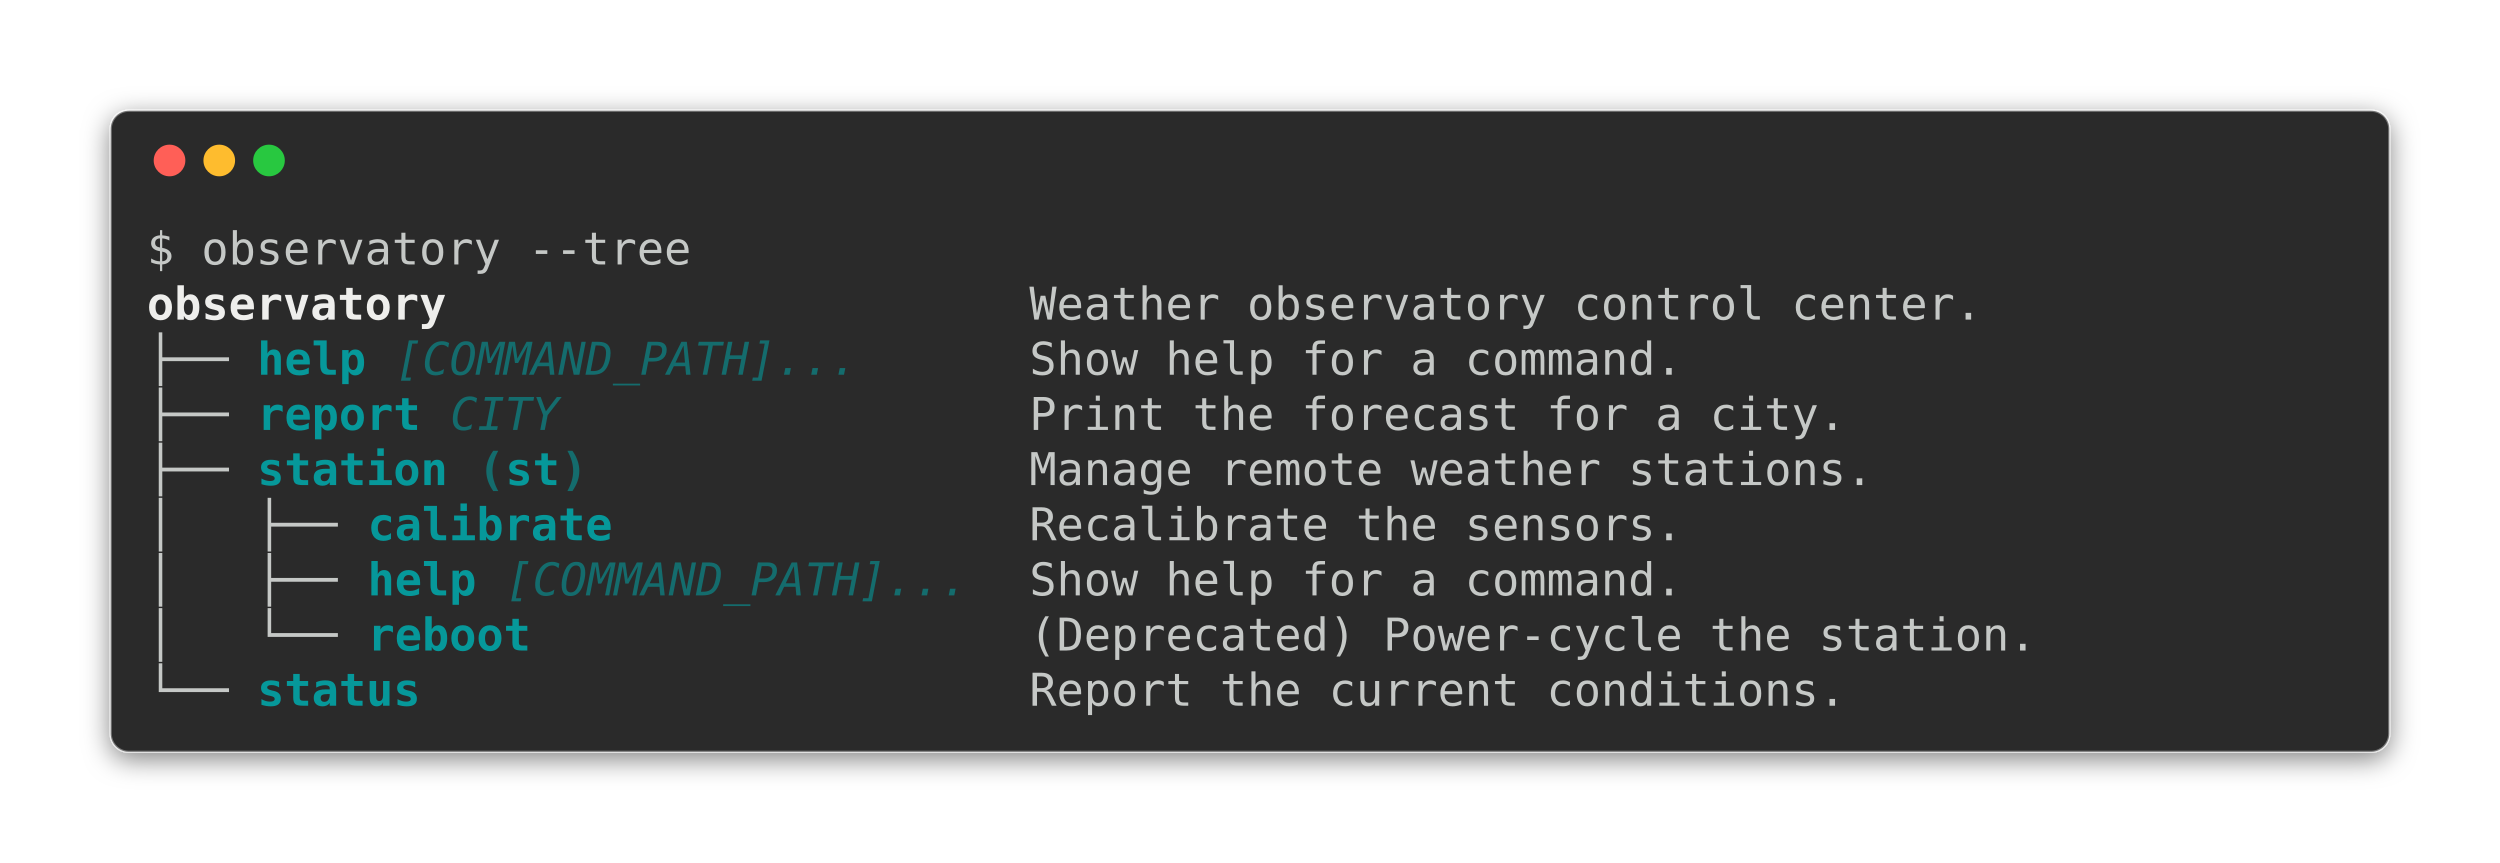
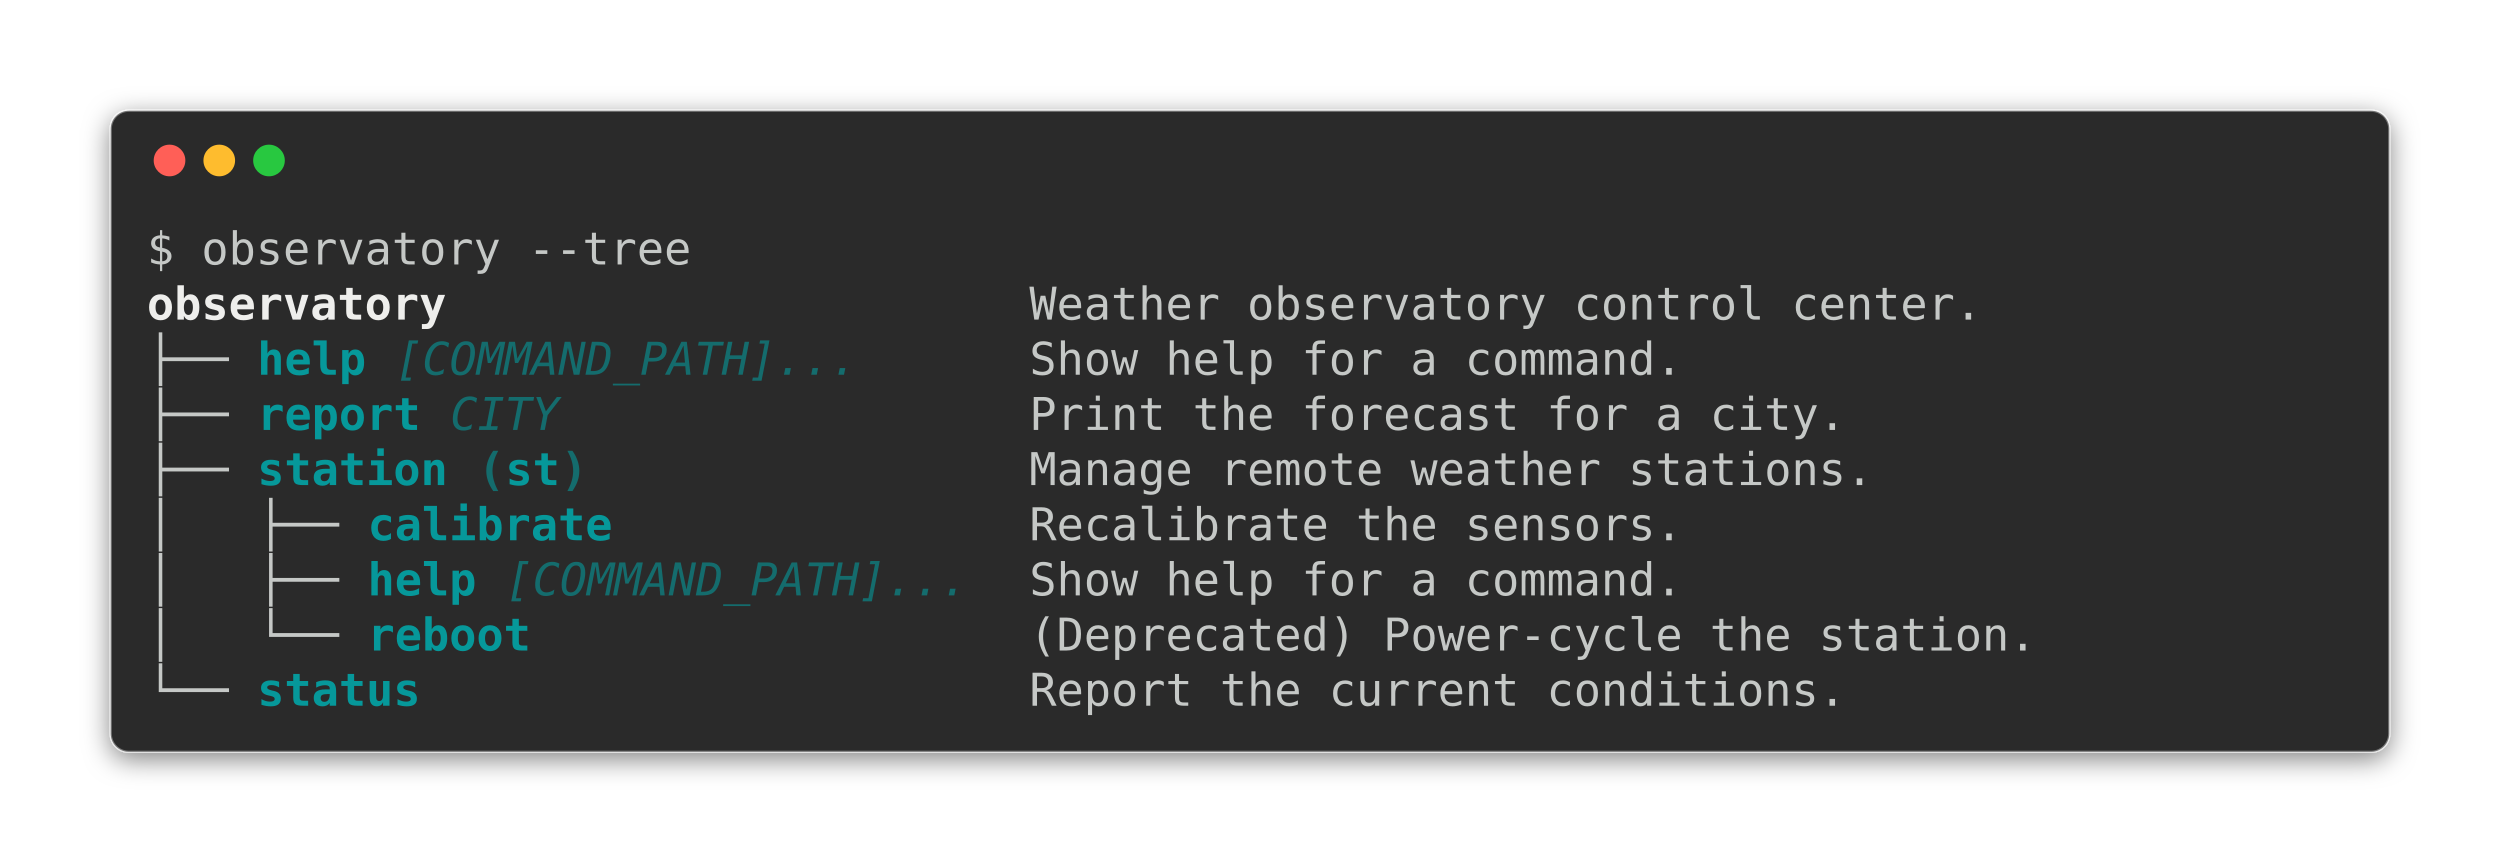
<svg xmlns="http://www.w3.org/2000/svg" viewBox="0 0 1106 381.6">
  <style>
    .command-tree-screen-matrix {
        font-family: 'Fira Code', 'Cascadia Code', Menlo, Consolas, monospace;
        font-size: 20px;
        line-height: 24.4px;
        font-variant-east-asian: full-width;
    }
    .command-tree-screen-title {
        font-size: 18px;
        font-weight: bold;
        font-family: 'Fira Code', 'Cascadia Code', Menlo, Consolas, monospace;
    }
    .command-tree-screen-r1 { fill: #c5c8c6 }
    .command-tree-screen-r2 { fill: #eeeeec;font-weight: bold }
    .command-tree-screen-r3 { fill: #06989a;font-weight: bold }
    .command-tree-screen-r4 { fill: #146c6d;font-style: italic }
    .command-tree-screen-r5 { fill: #146c6d;font-weight: bold }
</style>
  <defs>
    <clipPath id="command-tree-screen-clip">
      <rect x="0" y="0" width="976" height="219.6" />
    </clipPath>
    <filter id="command-tree-screen-shadow" x="-50%" y="-50%" width="200%" height="200%">
      <feDropShadow dx="0" dy="3" stdDeviation="6" flood-color="rgba(0,0,0,0.5)" />
    </filter>
  </defs>
  <rect fill="#292929" stroke="rgba(255,255,255,0.35)" stroke-width="1" x="49" y="49" width="1008" height="283.6" rx="8" filter="url(#command-tree-screen-shadow)" />
  <g transform="translate(49, 49)">
    <g transform="translate(26,22)">
      <circle cx="0" cy="0" r="7" fill="#ff5f57" />
      <circle cx="22" cy="0" r="7" fill="#febc2e" />
      <circle cx="44" cy="0" r="7" fill="#28c840" />
    </g>
  </g>
  <g transform="translate(65, 97)" clip-path="url(#command-tree-screen-clip)">
    <g class="command-tree-screen-matrix">
      <text class="command-tree-screen-r1" x="0" y="20" textLength="244">$ observatory --tree</text>
      <text class="command-tree-screen-r2" x="0" y="44.4" textLength="134.2">observatory</text>
      <text class="command-tree-screen-r1" x="390.4" y="44.4" textLength="427">Weather observatory control center.</text>
      <text class="command-tree-screen-r1" x="0" y="68.8" textLength="36.6">├──</text>
      <text class="command-tree-screen-r3" x="48.8" y="68.8" textLength="48.8">help</text>
      <text class="command-tree-screen-r4" x="109.8" y="68.8" textLength="207.4">[COMMAND_PATH]...</text>
      <text class="command-tree-screen-r1" x="390.4" y="68.8" textLength="292.8">Show help for a command.</text>
      <text class="command-tree-screen-r1" x="0" y="93.2" textLength="36.6">├──</text>
      <text class="command-tree-screen-r3" x="48.8" y="93.2" textLength="73.2">report</text>
      <text class="command-tree-screen-r4" x="134.2" y="93.2" textLength="48.8">CITY</text>
      <text class="command-tree-screen-r1" x="390.4" y="93.2" textLength="366">Print the forecast for a city.</text>
      <text class="command-tree-screen-r1" x="0" y="117.6" textLength="36.6">├──</text>
      <text class="command-tree-screen-r3" x="48.8" y="117.6" textLength="85.4">station</text>
      <text class="command-tree-screen-r5" x="146.4" y="117.6" textLength="12.2">(</text>
      <text class="command-tree-screen-r3" x="158.6" y="117.6" textLength="24.4">st</text>
      <text class="command-tree-screen-r5" x="183" y="117.6" textLength="12.2">)</text>
      <text class="command-tree-screen-r1" x="390.4" y="117.6" textLength="378.2">Manage remote weather stations.</text>
-       <text class="command-tree-screen-r1" x="0" y="142" textLength="85.4">│   ├──</text>
+       <text class="command-tree-screen-r1" x="0" y="142" textLength="12.2">│</text>
+       <text class="command-tree-screen-r1" x="48.8" y="142" textLength="36.6">├──</text>
      <text class="command-tree-screen-r3" x="97.6" y="142" textLength="109.8">calibrate</text>
      <text class="command-tree-screen-r1" x="390.4" y="142" textLength="292.8">Recalibrate the sensors.</text>
-       <text class="command-tree-screen-r1" x="0" y="166.4" textLength="85.4">│   ├──</text>
+       <text class="command-tree-screen-r1" x="0" y="166.4" textLength="12.2">│</text>
+       <text class="command-tree-screen-r1" x="48.8" y="166.4" textLength="36.6">├──</text>
      <text class="command-tree-screen-r3" x="97.6" y="166.4" textLength="48.8">help</text>
      <text class="command-tree-screen-r4" x="158.6" y="166.4" textLength="207.4">[COMMAND_PATH]...</text>
      <text class="command-tree-screen-r1" x="390.4" y="166.4" textLength="292.8">Show help for a command.</text>
-       <text class="command-tree-screen-r1" x="0" y="190.8" textLength="85.4">│   └──</text>
+       <text class="command-tree-screen-r1" x="0" y="190.8" textLength="12.2">│</text>
+       <text class="command-tree-screen-r1" x="48.8" y="190.8" textLength="36.6">└──</text>
      <text class="command-tree-screen-r3" x="97.6" y="190.8" textLength="73.2">reboot</text>
      <text class="command-tree-screen-r1" x="390.4" y="190.8" textLength="451.4">(Deprecated) Power-cycle the station.</text>
      <text class="command-tree-screen-r1" x="0" y="215.2" textLength="36.6">└──</text>
      <text class="command-tree-screen-r3" x="48.8" y="215.2" textLength="73.2">status</text>
      <text class="command-tree-screen-r1" x="390.4" y="215.2" textLength="366">Report the current conditions.</text>
    </g>
  </g>
</svg>
